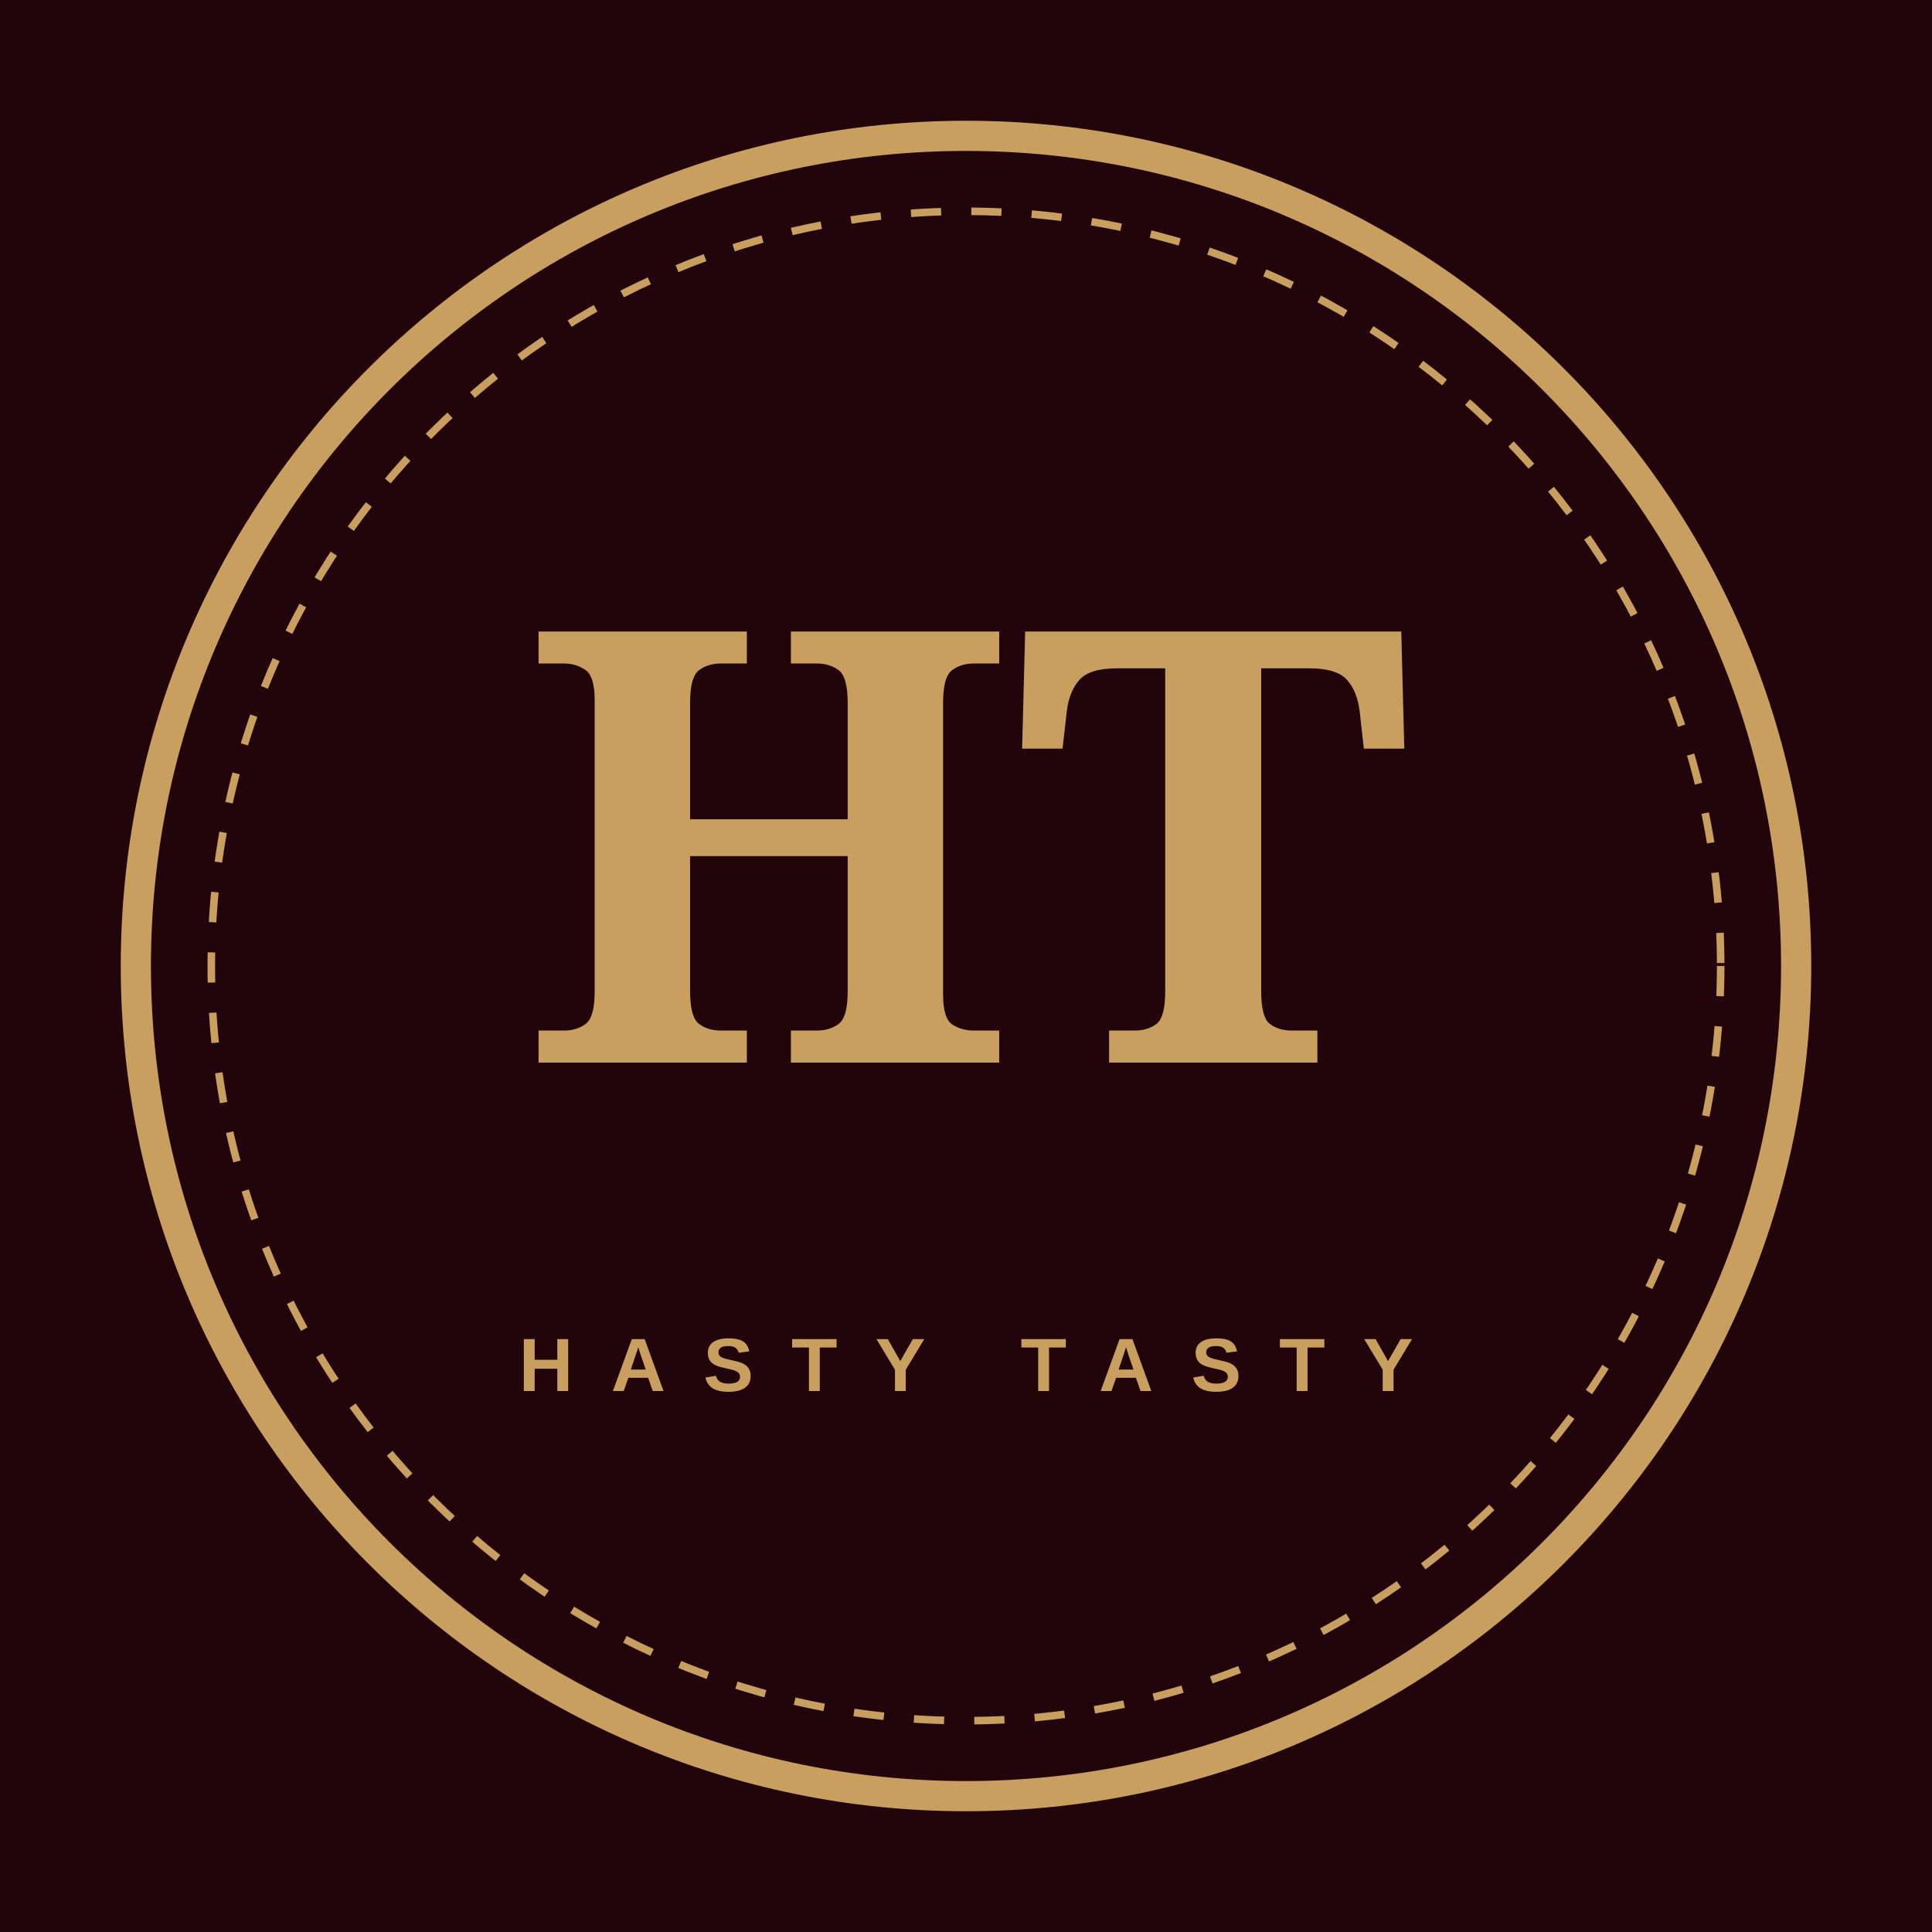
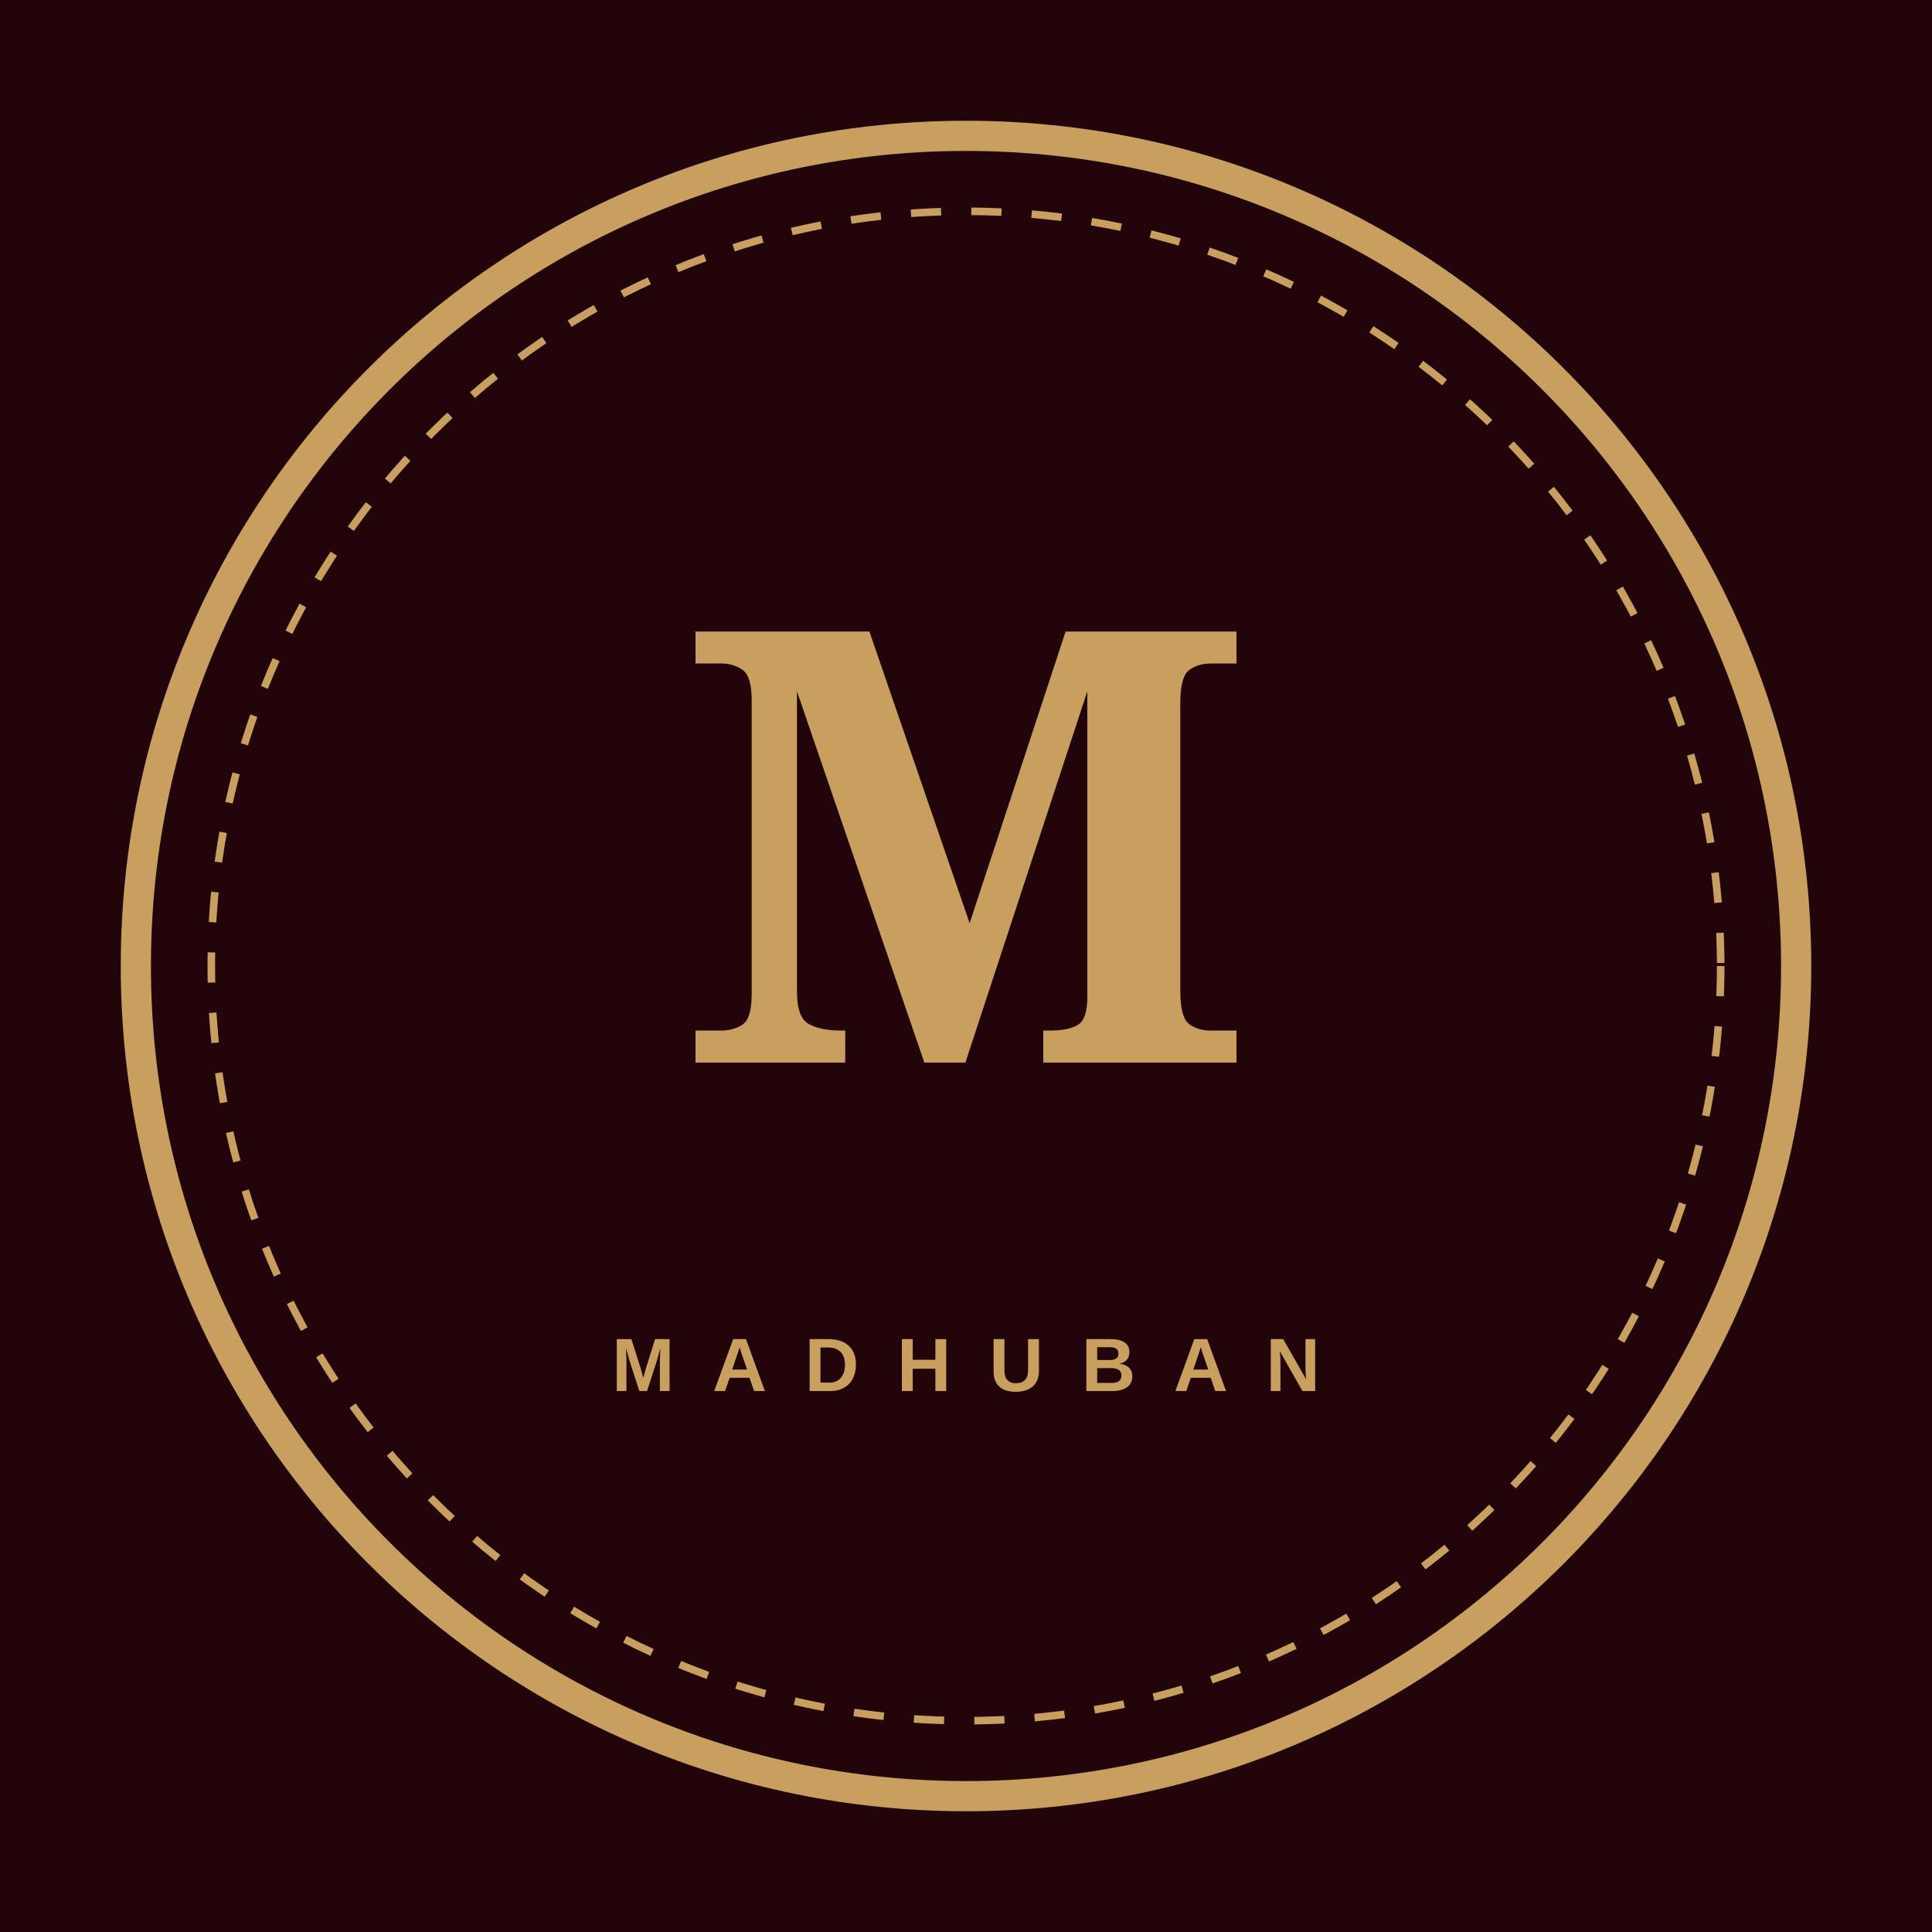
<svg xmlns="http://www.w3.org/2000/svg" viewBox="0 0 512 512" width="100%" height="100%">
  <rect width="512" height="512" fill="#21050A" />
  <circle cx="256" cy="256" r="220" fill="none" stroke="#C89F5F" stroke-width="8" />
  <circle cx="256" cy="256" r="200" fill="none" stroke="#C89F5F" stroke-width="2" stroke-dasharray="8,8" />
-   <text x="50%" y="55%" dom-dominant-baseline="middle" text-anchor="middle" font-family="Georgia, serif" font-size="160" font-weight="bold" fill="#C89F5F">HT</text>
-   <text x="50%" y="72%" dom-dominant-baseline="middle" text-anchor="middle" font-family="Arial, sans-serif" font-size="20" font-weight="600" fill="#C89F5F" letter-spacing="10">HASTY TASTY</text>
+   <text x="50%" y="55%" dom-dominant-baseline="middle" text-anchor="middle" font-family="Georgia, serif" font-size="160" font-weight="bold" fill="#C89F5F">M</text>
+   <text x="50%" y="72%" dom-dominant-baseline="middle" text-anchor="middle" font-family="Arial, sans-serif" font-size="20" font-weight="600" fill="#C89F5F" letter-spacing="10">MADHUBAN</text>
</svg>
